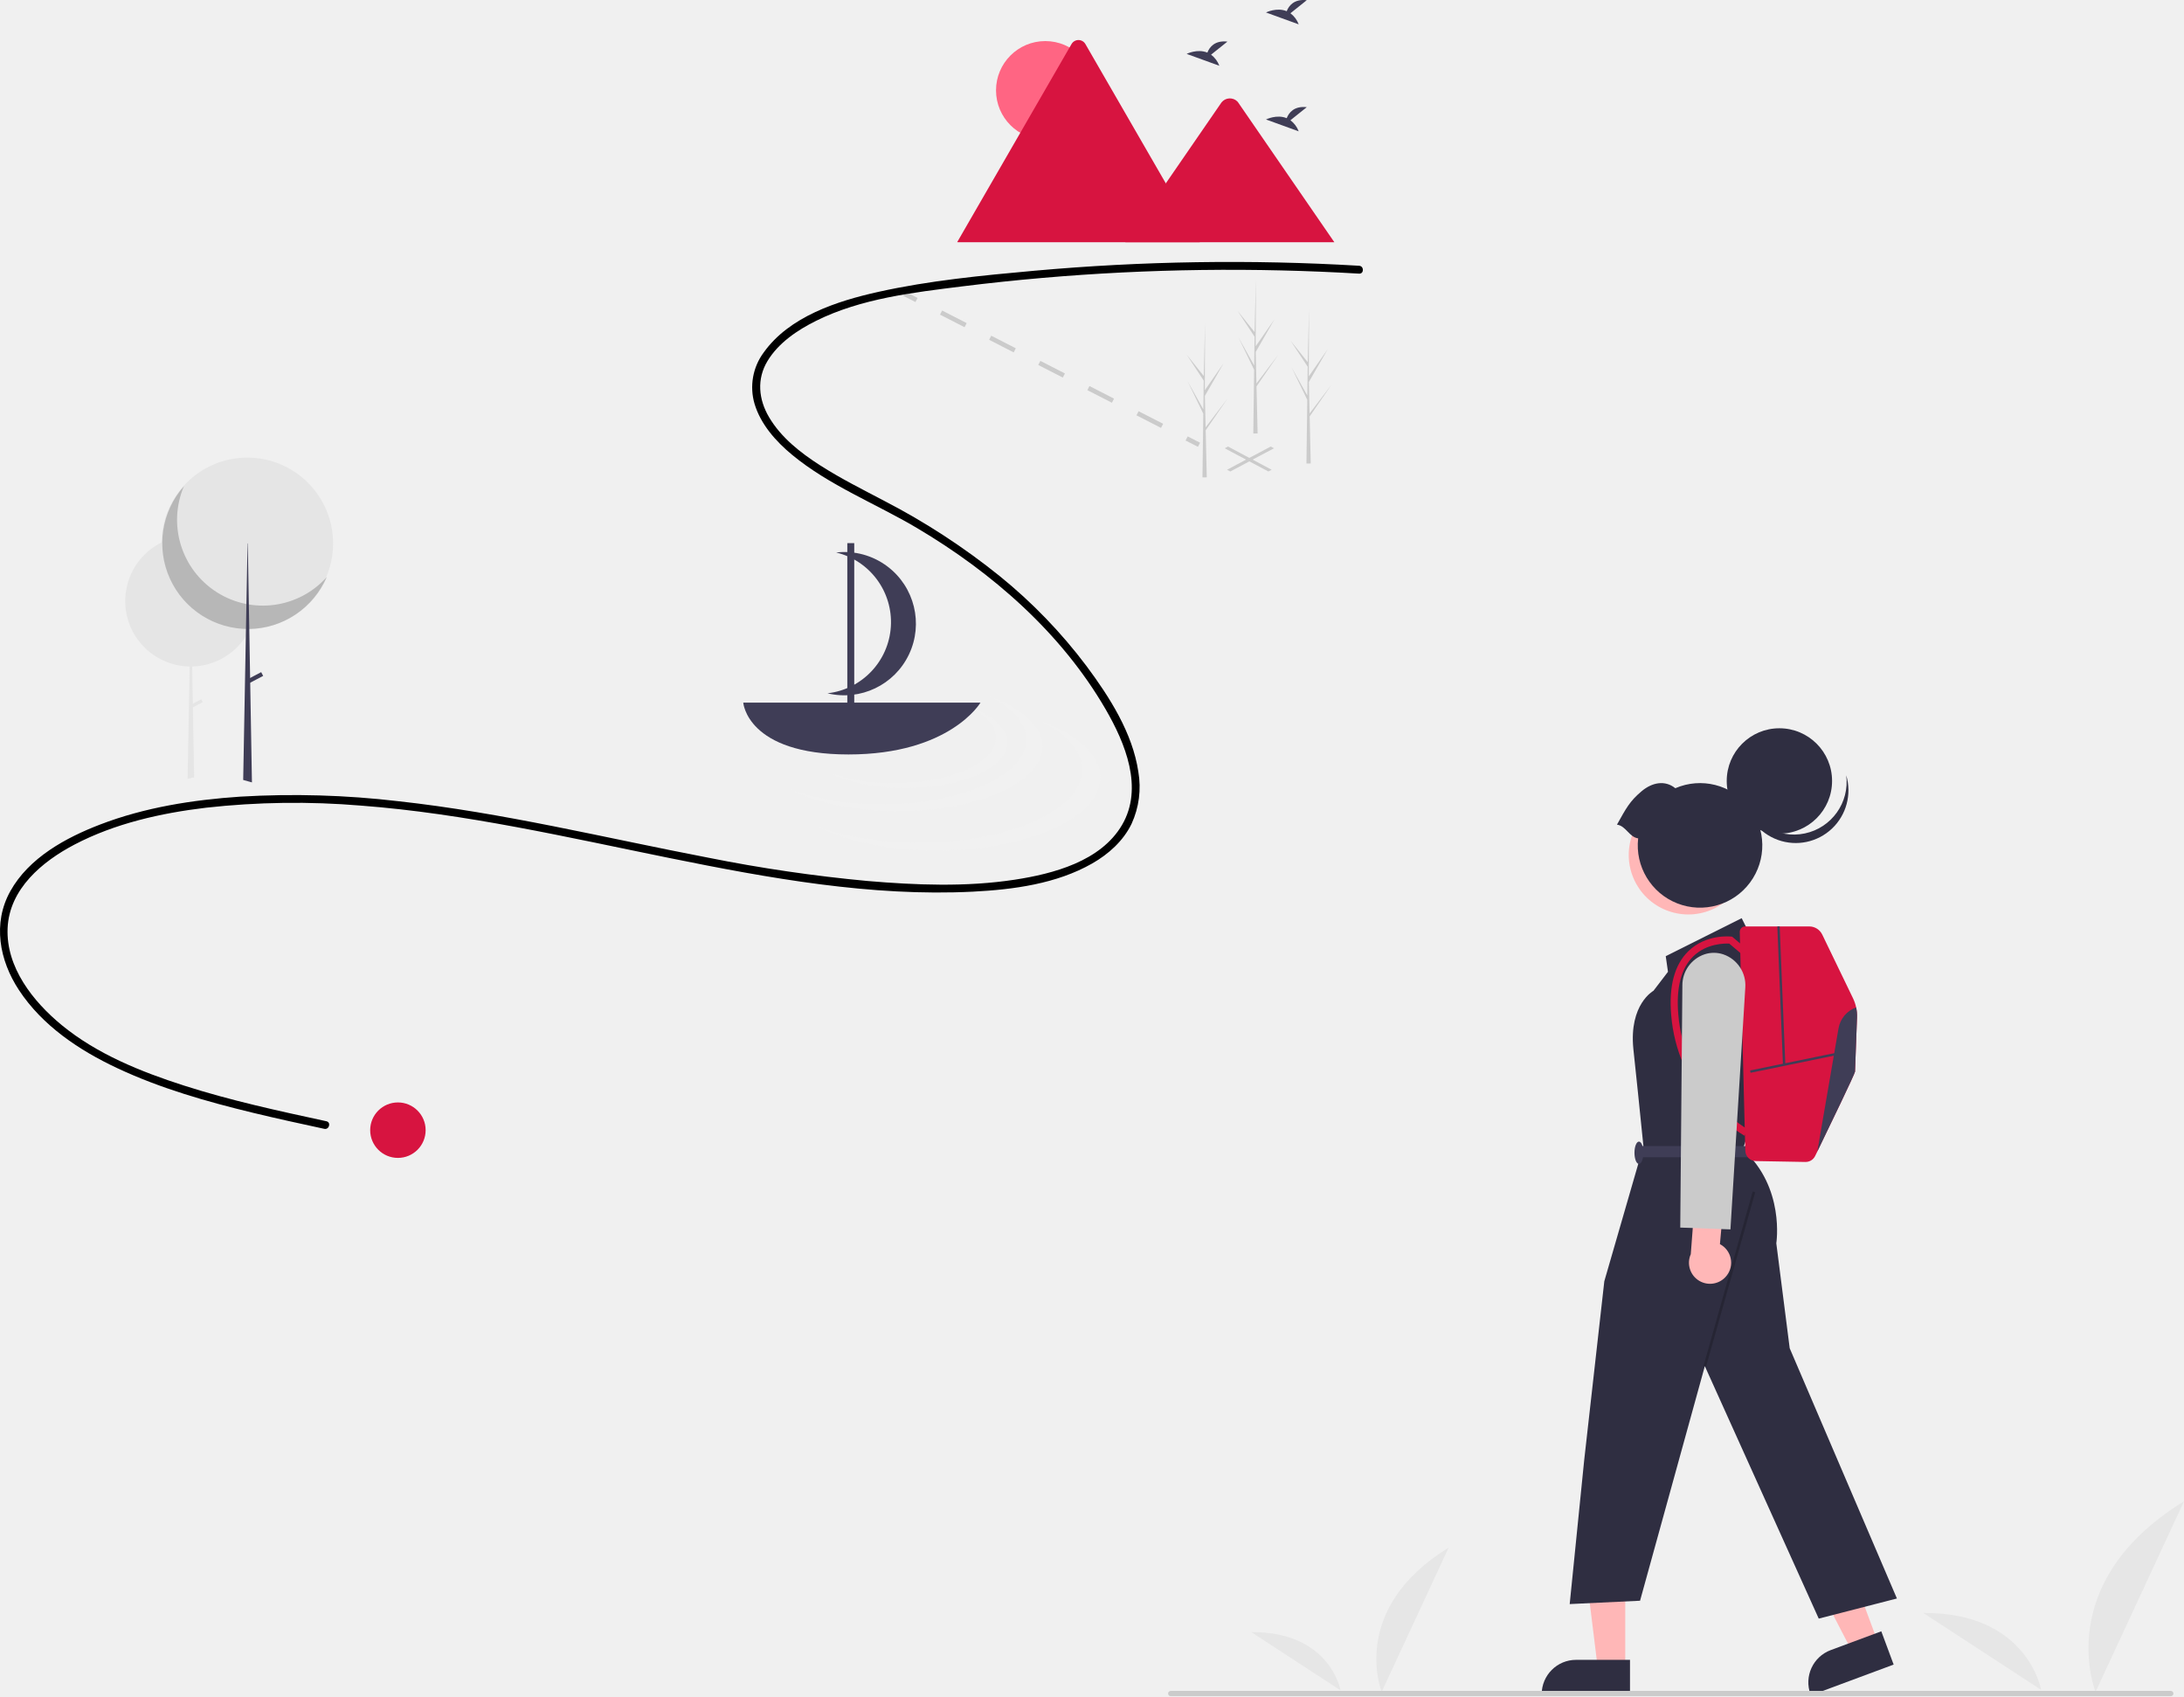
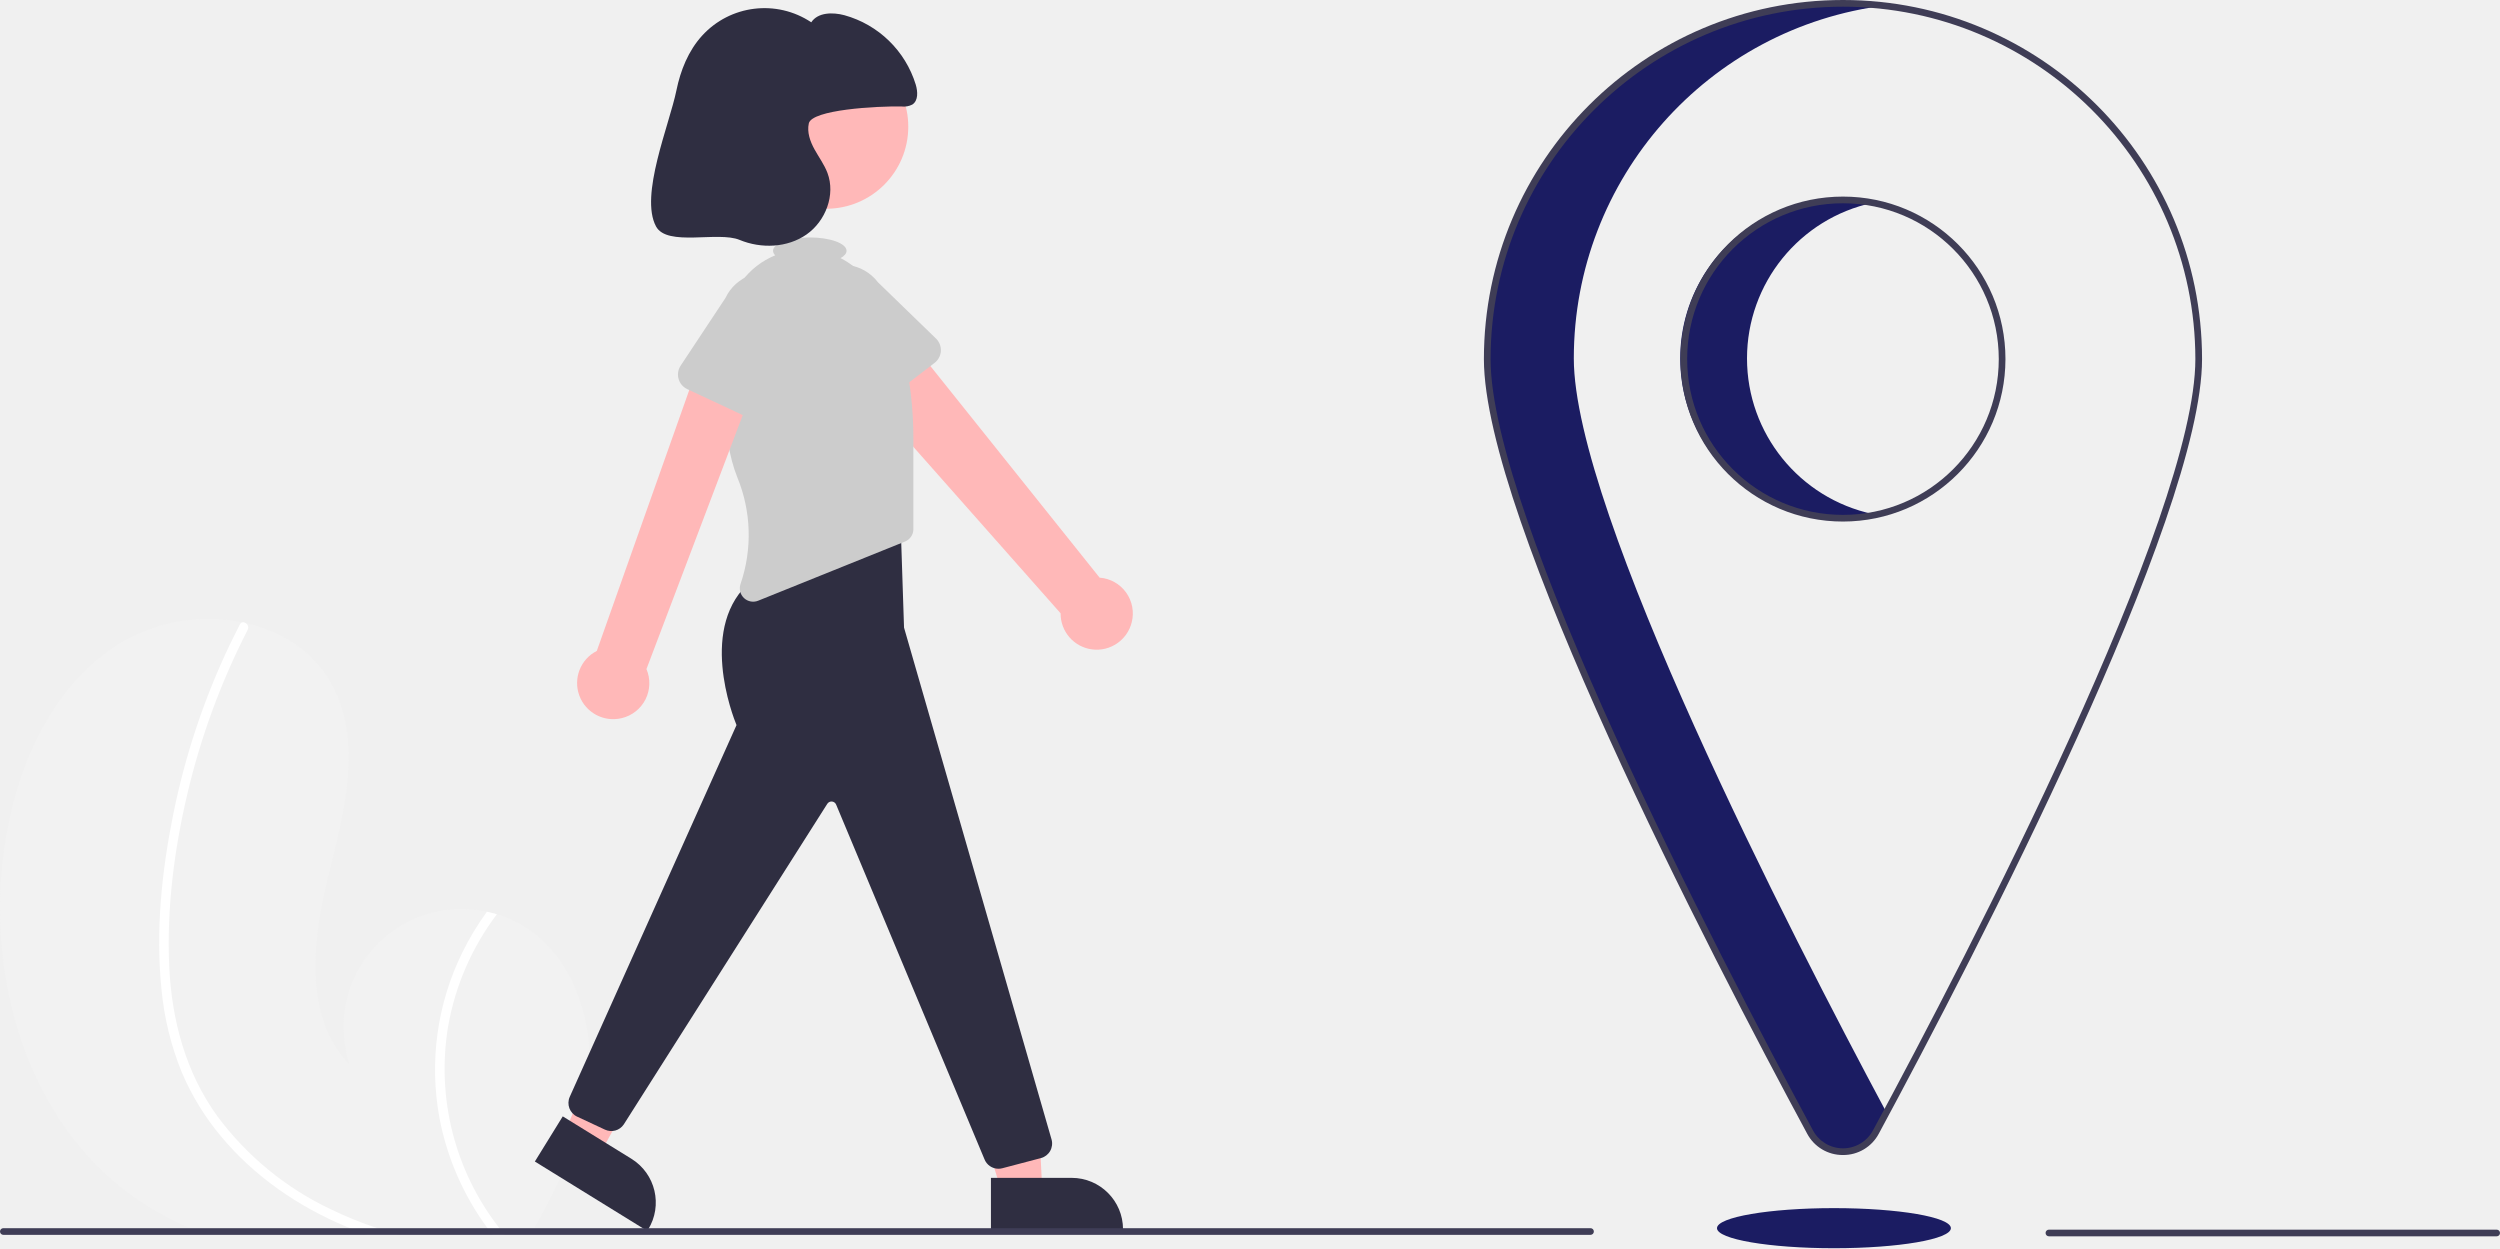
- <svg xmlns="http://www.w3.org/2000/svg" id="ac9d9db3-c976-41a1-a1c2-ce888a7912c8" data-name="Layer 1" width="832.028" height="646" viewBox="0 0 832.028 646">
-   <path id="efdf5e1f-6b90-40c1-9274-afa2b16f39be" data-name="Path 482" d="M710.363,771.357s-12.753-31.391,25.505-54.934Z" transform="translate(-183.9858 -127)" fill="#e6e6e6" />
-   <path id="af7fe47f-56e6-4bb6-aa0f-d6efaf86a160" data-name="Path 483" d="M694.68,770.786s-3.89-22.374-34-22.182Z" transform="translate(-183.9858 -127)" fill="#e6e6e6" />
-   <path id="a08d42bc-6ae2-46d7-9736-aba59e52cc48" data-name="Path 482" d="M982.319,771.357s-16.848-41.472,33.696-72.575Z" transform="translate(-183.9858 -127)" fill="#e6e6e6" />
-   <path id="bafd7749-4c33-42a1-9524-e744b9f16454" data-name="Path 483" d="M961.598,770.602s-5.139-29.559-44.919-29.305" transform="translate(-183.9858 -127)" fill="#e6e6e6" />
-   <polygon points="483.215 179.569 466.576 170.731 467.821 170.069 484.46 178.908 483.215 179.569" fill="#cbcbcb" />
-   <polygon points="468.701 179.569 467.457 178.908 484.095 170.069 485.34 170.731 468.701 179.569" fill="#cbcbcb" />
-   <rect x="529.915" y="237.409" width="1.761" height="5.282" transform="translate(-108.8912 475.9609) rotate(-62.86776)" fill="#cbcbcb" />
-   <path d="M626.3,289.978l-9.356-4.794.803-1.567,9.356,4.794Zm-18.711-9.588-9.356-4.794.803-1.567,9.356,4.794Zm-18.711-9.588-9.356-4.794.803-1.567,9.356,4.794Zm-18.711-9.588-9.356-4.794.803-1.567,9.356,4.794Zm-18.711-9.588-9.356-4.794.803-1.567,9.356,4.794Z" transform="translate(-183.9858 -127)" fill="#cbcbcb" />
-   <rect x="637.527" y="292.552" width="1.761" height="5.282" transform="translate(-99.43051 601.7263) rotate(-62.86776)" fill="#cbcbcb" />
-   <path d="M281.557,355.92q0,.825-.053,1.636a24.782,24.782,0,0,1-2.322,8.997c-.01.024-.022.047-.033.069-.062.131-.126.262-.191.391a24.488,24.488,0,0,1-1.319,2.327,24.903,24.903,0,0,1-20.438,11.502l.247,14.177,3.215-1.693.574,1.091-3.765,1.982.46,26.33.005.352-2.486.553.005-.353.783-42.438a24.854,24.854,0,0,1-17.584-7.651c-.157-.162-.312-.329-.464-.495l-.017-.019a24.956,24.956,0,0,1-4.541-7.027c.024.028.05.053.074.081a24.934,24.934,0,0,1,11.822-32.13c.086-.043.174-.084.26-.128a24.953,24.953,0,0,1,32.328,9.814c.152.255.298.515.44.777A24.798,24.798,0,0,1,281.557,355.92Z" transform="translate(-183.9858 -127)" fill="#e5e5e5" />
-   <circle cx="94.215" cy="206.962" r="32.674" fill="#e5e5e5" />
-   <path d="M254.076,312.138a32.677,32.677,0,0,0,54.445,34.581,32.677,32.677,0,1,1-54.445-34.581Z" transform="translate(-183.9858 -127)" opacity="0.2" style="isolation:isolate" />
-   <polygon points="95.983 297.986 92.646 297.05 92.653 296.691 93.653 242.341 93.703 239.631 93.704 239.552 93.879 230.056 94.132 216.293 94.132 216.291 94.304 206.962 94.396 206.962 94.572 217.069 94.801 230.224 94.965 239.558 94.965 239.627 94.972 240.012 94.972 240.014 95.289 258.209 95.322 260.017 95.977 297.624 95.983 297.986" fill="#3f3d56" />
-   <rect x="278.112" y="384.319" width="6.104" height="1.616" transform="translate(-331.0276 48.32681) rotate(-27.76587)" fill="#3f3d56" />
-   <path d="M701.755,228.216a832.274,832.274,0,0,0-123.751,1.902c-19.832,1.793-39.979,3.729-59.444,8.055-15.679,3.484-33.875,9.374-43.644,23.09a22.291,22.291,0,0,0-3.48,19.514c2.329,7.819,8.124,14.328,14.294,19.426,14.203,11.733,31.825,18.561,47.565,27.882,28.74,17.02,55.043,39.96,71.926,69.101,7.429,12.823,14.496,29.874,6.224,44.004-8.104,13.843-26.196,18.612-40.95,20.861-18.493,2.819-37.541,2.054-56.111.476a584.648,584.648,0,0,1-60.651-8.883c-39.275-7.541-78.192-17.135-118.013-21.497a341.781,341.781,0,0,0-60.17-1.74c-18.124,1.223-36.404,4.089-53.43,10.625-13.12,5.036-27.106,12.655-34.193,25.362-6.832,12.249-4.167,26.374,3.272,37.675,8.95,13.598,22.907,22.915,37.418,29.726,16.522,7.754,34.193,12.78,51.887,17.055,8.974,2.168,17.996,4.128,27.02,6.077,1.882.407,2.687-2.485.798-2.893-18.196-3.932-36.445-7.877-54.189-13.568-16.42-5.267-33.225-12.014-46.672-23.074-10.879-8.948-21.222-22.017-20.58-36.876.647-14.979,13.215-25.438,25.534-31.876,15.395-8.045,32.885-11.964,50.024-14.012a303.937,303.937,0,0,1,59.09-.804c39.727,3.023,78.566,12.072,117.516,19.966,37.84,7.668,76.86,14.769,115.639,12.802,15.37-.78,31.839-2.982,45.41-10.74,6.214-3.552,11.816-8.562,14.974-15.081a33.774,33.774,0,0,0,2.581-19.845c-2.201-14.77-10.973-28.466-19.726-40.23a194.417,194.417,0,0,0-33.14-34.328,261.405,261.405,0,0,0-43.849-28.565c-8.238-4.337-16.593-8.508-24.445-13.532-7.528-4.817-14.953-10.613-19.55-18.432-3.976-6.763-4.705-14.482-.564-21.342,4.189-6.938,11.405-11.777,18.522-15.313,17.146-8.519,37.08-10.8,55.839-13.136a825.914,825.914,0,0,1,121.451-6.055q14.794.348,29.569,1.225c1.929.113,1.922-2.887,0-3Z" transform="translate(-183.9858 -127)" />
-   <path d="M675.593,132.052l6.229-4.982c-4.839-.534-6.828,2.105-7.642,4.194-3.781-1.57-7.896.488-7.896.488l12.464,4.525A9.432,9.432,0,0,0,675.593,132.052Z" transform="translate(-183.9858 -127)" fill="#3f3d56" />
-   <path d="M645.361,147.825l6.229-4.982c-4.839-.534-6.828,2.105-7.642,4.194-3.781-1.57-7.896.488-7.896.488l12.464,4.525A9.432,9.432,0,0,0,645.361,147.825Z" transform="translate(-183.9858 -127)" fill="#3f3d56" />
-   <path d="M675.593,172.8l6.229-4.982c-4.839-.534-6.828,2.105-7.642,4.194-3.781-1.57-7.896.488-7.896.488l12.464,4.525A9.432,9.432,0,0,0,675.593,172.8Z" transform="translate(-183.9858 -127)" fill="#3f3d56" />
-   <g id="e2dfab6d-8627-4cc0-b13e-69de57259a01" data-name="Group 27">
-     <circle id="bedd3b2f-f695-46eb-9812-80ad4d1341b6" data-name="Ellipse 7" cx="398.219" cy="34.413" r="18.768" fill="#ff6583" />
-     <path id="efdddea5-7f44-48b8-bec9-83339a7f085f" data-name="Path 63" d="M641.059,219.247H548.986a1.885,1.885,0,0,1-.344-.027L592.189,143.796a3.048,3.048,0,0,1,5.307,0l29.224,50.614,1.4,2.422Z" transform="translate(-183.9858 -127)" fill="#d71440" />
-     <path id="f8d22fd6-a75d-4da9-80c1-fba8d7f50740" data-name="Path 65" d="M692.321,219.248H612.687l15.431-22.414,1.11-1.615,20.108-29.21a4.069,4.069,0,0,1,6.044-.361,3.638,3.638,0,0,1,.29.361Z" transform="translate(-183.9858 -127)" fill="#d71440" />
-   </g>
-   <path d="M560.96,392.235c8.727,4.362,14.04,10.123,14.04,16.442,0,13.612-24.631,24.647-55.015,24.647-13.21,0-25.329-2.088-34.813-5.564,10.073,5.035,24.695,8.205,40.975,8.205,30.384,0,55.015-11.035,55.015-24.647C581.163,403.623,573.29,396.755,560.96,392.235Z" transform="translate(-183.9858 -127)" fill="#f1f1f1" />
-   <path d="M580.373,401.585c9.848,4.922,15.843,11.423,15.843,18.553,0,15.36-27.793,27.811-62.078,27.811-14.906,0-28.581-2.356-39.282-6.278,11.366,5.681,27.865,9.258,46.235,9.258,34.284,0,62.078-12.451,62.078-27.811C603.169,414.436,594.285,406.685,580.373,401.585Z" transform="translate(-183.9858 -127)" fill="#f1f1f1" />
-   <path d="M553.531,396.353c6.149,3.073,9.892,7.132,9.892,11.584,0,9.59-17.353,17.364-38.759,17.364a72.801,72.801,0,0,1-24.527-3.92c7.097,3.547,17.398,5.781,28.868,5.781,21.406,0,38.76-7.774,38.76-17.364C567.764,404.377,562.218,399.538,553.531,396.353Z" transform="translate(-183.9858 -127)" fill="#f1f1f1" />
-   <path d="M467.141,394.593s1.351,19.749,40.082,19.749,50.294-19.749,50.294-19.749Z" transform="translate(-183.9858 -127)" fill="#3f3d56" />
-   <path d="M522.115,342.777a27.187,27.187,0,0,0-19.584-5.357A27.282,27.282,0,0,1,499.227,391.05a27.288,27.288,0,0,0,22.888-48.272Z" transform="translate(-183.9858 -127)" fill="#3f3d56" />
-   <rect x="322.796" y="206.856" width="2.641" height="62.858" fill="#3f3d56" />
-   <path d="M682.969,287.153l-.014-.024-.036-1.535,8.273-12.011-8.263,10.862-.03.325-.283-12.277,7.146-12.453-7.166,10.296.075-25.435-0-.085-.002.083-.474,20.046-6.512-8.143,6.491,9.87-.142,10.982-5.993-10.718,5.971,12.332-.08,6.106-.219,16.917-.016,1.264q.828.006,1.639-.028l-.375-16.249Z" transform="translate(-183.9858 -127)" fill="#cbcbcb" />
-   <path d="M643.359,292.434l-.014-.024-.036-1.535,8.273-12.011-8.263,10.862-.03.325-.283-12.277,7.146-12.453L642.986,275.616l.075-25.435-0-.085-.002.083-.474,20.046-6.512-8.143,6.491,9.87-.142,10.982-5.993-10.718,5.971,12.332-.08,6.106-.219,16.917-.016,1.264q.828.006,1.639-.028l-.375-16.249Z" transform="translate(-183.9858 -127)" fill="#cbcbcb" />
-   <path d="M662.724,275.71l-.014-.024-.036-1.535,8.273-12.011-8.263,10.862-.03.325-.283-12.277,7.146-12.453-7.166,10.296.075-25.435-0-.085-.002.083-.474,20.046-6.512-8.143,6.491,9.87-.142,10.982-5.993-10.718,5.971,12.332-.08,6.106-.219,16.917-.016,1.264q.828.006,1.639-.028l-.375-16.249Z" transform="translate(-183.9858 -127)" fill="#cbcbcb" />
-   <circle cx="151.59" cy="430.437" r="10.563" fill="#d71440" />
-   <polygon points="715.399 625.419 705.62 629.052 686.952 593.062 701.385 587.7 715.399 625.419" fill="#ffb7b7" />
-   <path d="M905.401,760.971,873.869,772.686l-.148-.399a13.093,13.093,0,0,1,7.713-16.833l.001-0,19.258-7.155Z" transform="translate(-183.9858 -127)" fill="#2f2e41" />
-   <polygon points="619.162 635.574 608.73 635.573 603.767 595.335 619.164 595.336 619.162 635.574" fill="#ffb7b7" />
-   <path d="M804.958,772.686l-33.638-.001v-.425A13.093,13.093,0,0,1,784.413,759.167h.001l20.545.001Z" transform="translate(-183.9858 -127)" fill="#2f2e41" />
-   <path d="M850.91,483.505l-3.404-6.807-28.931,14.466.851,5.956-5.531,7.233s-9.36,5.106-7.658,22.124l1.702,16.168,2.127,20.848L795.174,614.972l-7.658,68.074-5.531,54.884,26.804-1.276L833.466,647.307l43.397,96.154,29.782-7.658-40.844-95.303-5.106-39.993s3.404-21.273-12.764-35.739l2.553-7.658v-9.437l8.509-45.022Z" transform="translate(-183.9858 -127)" fill="#2f2e41" />
-   <rect x="808.345" y="613.621" width="68.961" height="1" transform="translate(-161.0144 1131.589) rotate(-74.24881)" opacity="0.2" />
-   <rect x="624.378" y="436.491" width="41.695" height="4.255" fill="#3f3d56" />
-   <ellipse cx="624.378" cy="439.044" rx="1.702" ry="4.255" fill="#3f3d56" />
-   <circle cx="827.167" cy="452.598" r="22.682" transform="translate(-299.7132 325.2228) rotate(-28.66322)" fill="#ffb7b7" />
-   <circle cx="677.889" cy="297.435" r="20.066" fill="#2f2e41" />
-   <path d="M887.339,422.285a20.067,20.067,0,1,1-39.143,8.229,20.067,20.067,0,0,0,39.143-8.229Z" transform="translate(-183.9858 -127)" fill="#2f2e41" />
-   <path d="M808.067,446.3A23.724,23.724,0,1,0,822.224,427.201c-3.963-3.196-8.876-2.205-12.87,1.167-4.517,3.814-5.857,6.433-9.36,12.705C803.439,441.556,804.622,445.817,808.067,446.3Z" transform="translate(-183.9858 -127)" fill="#2f2e41" />
-   <path d="M891.441,514.511c-.254,6.722-.757,19.953-.757,20.628,0,.712-10.031,21.48-14.364,30.419v.005c-.308.63-.585,1.201-.83,1.704a4.029,4.029,0,0,1-3.703,2.275l-18.937-.34a4.036,4.036,0,0,1-3.966-3.934l-2.112-83.315a2.06,2.06,0,0,1,2.058-2.112h24.422a5.491,5.491,0,0,1,4.941,3.1l11.721,24.25a15.499,15.499,0,0,1,1.528,7.32Z" transform="translate(-183.9858 -127)" fill="#d71440" />
-   <path d="M848.555,559.551a54.232,54.232,0,0,1-12.939-10.935,60.008,60.008,0,0,1-14.955-34.888c-.963-11.072,1.234-19.303,6.53-24.463,6.732-6.559,15.894-5.606,16.281-5.562l.41.046,6.208,5.253-1.757,2.076-5.554-4.7c-1.7-.085-8.641-.103-13.712,4.856-4.667,4.565-6.584,12.054-5.696,22.258a57.308,57.308,0,0,0,14.208,33.237,52.657,52.657,0,0,0,12.29,10.44Z" transform="translate(-183.9858 -127)" fill="#d71440" />
-   <rect x="850.451" y="531.287" width="33.78" height="0.906" transform="translate(-273.2295 58.36779) rotate(-11.60623)" fill="#3f3d56" />
-   <rect x="862.154" y="479.819" width="0.907" height="52.695" transform="translate(-203.912 -91.39759) rotate(-2.33745)" fill="#3f3d56" />
-   <path d="M891.441,514.511c-.254,6.722-.757,19.953-.757,20.628,0,.712-10.031,21.48-14.364,30.419l8.077-46.899a10.338,10.338,0,0,1,6.713-7.973A15.215,15.215,0,0,1,891.441,514.511Z" transform="translate(-183.9858 -127)" fill="#3f3d56" />
-   <path d="M841.815,612.8a7.979,7.979,0,0,0-2.595-11.957l1.642-18.16-10.792-3.689-1.958,25.677a8.022,8.022,0,0,0,13.704,8.128Z" transform="translate(-183.9858 -127)" fill="#ffb7b7" />
-   <path d="M843.225,595.228l-19.123-.693.809-92.222a12.449,12.449,0,0,1,8.433-11.848,11.309,11.309,0,0,1,7.113-.006,12.45,12.45,0,0,1,8.422,12.742Z" transform="translate(-183.9858 -127)" fill="#cbcbcb" />
-   <path d="M1010.987,773h-381a1,1,0,0,1,0-2h381a1,1,0,0,1,0,2Z" transform="translate(-183.9858 -127)" fill="#cbcbcb" />
+ <svg xmlns="http://www.w3.org/2000/svg" data-name="Layer 1" width="748.185" height="373.56" viewBox="0 0 748.185 373.56">
+   <path d="M401.918,587.06c-1.92,15.13-8.62,29.08-16.09,42.5-.37.67-.74,1.33-1.12,2H287.928c-1.72-.61-3.41-1.28-5.09-2a89.66,89.66,0,0,1-17.53-9.81c-31.48-22.68-43.6-65.54-38.12-103.94,3.39-23.87,13.87-48.23,34.26-61.08a51.491,51.491,0,0,1,36.98-6.48q.495.09.99.21c10.66,2.4,20.16,8.36,25.57,17.97,9.72,17.27,3.93,38.66-.85,57.88-4.77,19.23-7.35,42.23,6.48,56.41a35.276,35.276,0,0,1,41.02-45.86c1,.21,1.99.45,2.97.75a32.714,32.714,0,0,1,6.75,2.83C397.668,547.55,404.267,568.53,401.918,587.06Z" transform="translate(-225.9075 -262)" fill="#f2f2f2" />
+   <path d="M338.818,629.56c2.16.73,4.34,1.39,6.53,2H335.878q-2.64-.93-5.24-2c-.38-.15-.77-.31-1.15-.47-14.29-5.99-27.45-14.99-37.4-26.97a75.652,75.652,0,0,1-11.8-19.27,87.289,87.289,0,0,1-6.04-24.66c-1.8-17.38.03-35.24,3.47-52.31a218.111,218.111,0,0,1,17.06-51.16q1.41-2.925,2.9-5.82a1.176,1.176,0,0,1,.75-.65,1.314,1.314,0,0,1,.99.21,1.545,1.545,0,0,1,.61,2.04,215.667,215.667,0,0,0-18.1,49.31c-3.92,16.7-6.15,34.17-5.38,51.33.72,16.04,4.91,31.81,14.42,44.93a90.583,90.583,0,0,0,33.93,27.84A113.941,113.941,0,0,0,338.818,629.56Z" transform="translate(-225.9075 -262)" fill="#fff" />
+   <path d="M376.988,631.56h-3.67c-.52-.66-1.02-1.33-1.51-2a81.263,81.263,0,0,1-14.4-33.09,79.404,79.404,0,0,1,6.84-49.37,81.554,81.554,0,0,1,7.39-12.24c1,.21,1.99.45,2.97.75a78.051,78.051,0,0,0-14.56,33.39,77.437,77.437,0,0,0,15.32,60.56C375.898,630.24,376.438,630.91,376.988,631.56Z" transform="translate(-225.9075 -262)" fill="#fff" />
+   <path d="M564.599,448.258a10.743,10.743,0,0,0-9.603-13.384l-61.116-76.41-15.122,14.095,64.562,72.989a10.801,10.801,0,0,0,21.279,2.71Z" transform="translate(-225.9075 -262)" fill="#ffb8b8" />
+   <path d="M505.604,370.603l-19.315,14.792a4.817,4.817,0,0,1-7.141-1.487L467.383,362.698a13.377,13.377,0,0,1,21.289-16.205l17.357,16.828a4.817,4.817,0,0,1-.425,7.282Z" transform="translate(-225.9075 -262)" fill="#ccc" />
+   <circle cx="247.26" cy="37.914" r="24.561" fill="#ffb8b8" />
+   <polygon points="299.688 356.506 311.948 356.506 310.78 333.56 292.686 333.561 299.688 356.506" fill="#ffb8b8" />
+   <path d="M522.468,614.503l24.144-.001h.001a15.386,15.386,0,0,1,15.386,15.386v.5l-39.531.001Z" transform="translate(-225.9075 -262)" fill="#2f2e41" />
+   <polygon points="168.975 339.148 179.405 345.591 190.472 325.456 177.85 317.56 168.975 339.148" fill="#ffb8b8" />
+   <path d="M394.326,596.099l20.541,12.688.001.001a15.386,15.386,0,0,1,5.004,21.176l-.263.425-33.631-20.775Z" transform="translate(-225.9075 -262)" fill="#2f2e41" />
+   <path d="M524.709,611.779a4.491,4.491,0,0,1-4.198-2.901L476.165,502.851a1.5,1.5,0,0,0-2.65-.322l-60.923,95.972a4.483,4.483,0,0,1-5.638,1.569l-8.336-3.891a4.518,4.518,0,0,1-2.203-5.92l49.912-111.259c-1.09-2.651-11.72-29.876,4.613-43.326l.114-.071,44.289-19.756L496.46,449.822l44.144,153.165a4.5,4.5,0,0,1-3.179,5.599l-11.563,3.043A4.515,4.515,0,0,1,524.709,611.779Z" transform="translate(-225.9075 -262)" fill="#2f2e41" />
+   <path d="M496.013,366.149c-1.687-6.768-4.077-13.591-7.281-16.74a40.555,40.555,0,0,1-3.315-3.651,24.273,24.273,0,0,0-7.951-6.515c1.129-.628,1.791-1.377,1.791-2.184,0-2.209-4.925-4-11-4s-11,1.791-11,4a1.952,1.952,0,0,0,.654,1.348,23.408,23.408,0,0,0-14.472,19.515c-1.421,15.216-1.835,34.666,3.144,46.968a45.291,45.291,0,0,1,.934,31.919,3.994,3.994,0,0,0,5.289,4.969l43.947-17.709a4,4,0,0,0,2.505-3.71V393.462A112.954,112.954,0,0,0,496.013,366.149Z" transform="translate(-225.9075 -262)" fill="#ccc" />
+   <path d="M411.928,476.93a10.743,10.743,0,0,0,7.445-14.694l34.385-90.676-17.437-4.502-31.804,89.742a10.801,10.801,0,0,0,7.412,20.13Z" transform="translate(-225.9075 -262)" fill="#ffb8b8" />
+   <path d="M453.614,388.765l-22.033-10.314a4.817,4.817,0,0,1-1.974-7.022L442.997,351.207a13.377,13.377,0,0,1,24.198,11.413l-6.924,23.163a4.817,4.817,0,0,1-6.657,2.982Z" transform="translate(-225.9075 -262)" fill="#ccc" />
+   <path d="M495.727,293.869a5.6,5.6,0,0,0,3.222-.582c1.812-1.186,1.633-3.881,1.02-5.957a31.001,31.001,0,0,0-21.352-20.778c-3.497-.929-7.921-.893-9.921,2.121a25.258,25.258,0,0,0-32.677,4.014c-4.102,4.504-6.453,10.376-7.672,16.345-2.099,10.282-11.087,31.492-6.108,40.73,3.313,6.147,18.56,1.358,25.01,4.035s14.289,2.377,20.018-1.616,8.738-11.878,6.282-18.415c-.95-2.528-2.597-4.724-3.896-7.091s-2.271-5.105-1.691-7.742C468.865,294.824,488.251,293.715,495.727,293.869Z" transform="translate(-225.9075 -262)" fill="#2f2e41" />
+   <path d="M702.907,630.56a.997.997,0,0,1-1,1h-475a1,1,0,1,1,0-2h475A.997.997,0,0,1,702.907,630.56Z" transform="translate(-225.9075 -262)" fill="#3f3d56" />
+   <ellipse cx="548.85" cy="367.56" rx="35" ry="6" fill="#1b1c62" style="isolation:isolate" />
+   <path d="M973.093,632h-134a1,1,0,0,1,0-2h134a1,1,0,1,1,0,2Z" transform="translate(-225.9075 -262)" fill="#3f3d56" />
+   <path d="M748.742,369.265A47.639,47.639,0,0,1,786.37,322.698a47.628,47.628,0,1,0,0,93.135A47.639,47.639,0,0,1,748.742,369.265Z" transform="translate(-225.9075 -262)" fill="#1b1c62" style="isolation:isolate" />
+   <path d="M696.908,369.265A106.476,106.476,0,0,1,790.37,263.595,106.502,106.502,0,0,0,670.908,369.265c0,47.756,70.231,182.425,96.609,231.32a11.19,11.19,0,0,0,19.706,0c.987-1.83,2.043-3.794,3.147-5.855C761.974,541.717,696.908,415.234,696.908,369.265Z" transform="translate(-225.9075 -262)" fill="#1b1c62" style="isolation:isolate" />
+   <path d="M777.461,607.667a12.027,12.027,0,0,1-10.732-6.411C737.645,547.345,670,416.837,670,369.462a107.462,107.462,0,0,1,214.924,0c0,47.38-67.646,177.884-96.729,231.794A12.027,12.027,0,0,1,777.461,607.667Zm.001-343.667A105.581,105.581,0,0,0,672,369.462c0,46.92,67.478,177.066,96.488,230.845a10.191,10.191,0,0,0,17.946,0c29.012-53.776,96.489-183.92,96.489-230.845A105.581,105.581,0,0,0,777.462,264Z" transform="translate(-225.9075 -262)" fill="#3f3d56" />
+   <path d="M777.462,418.089a48.628,48.628,0,1,1,48.627-48.627A48.683,48.683,0,0,1,777.462,418.089Zm0-95.255a46.628,46.628,0,1,0,46.627,46.628A46.68,46.68,0,0,0,777.462,322.834Z" transform="translate(-225.9075 -262)" fill="#3f3d56" />
</svg>
